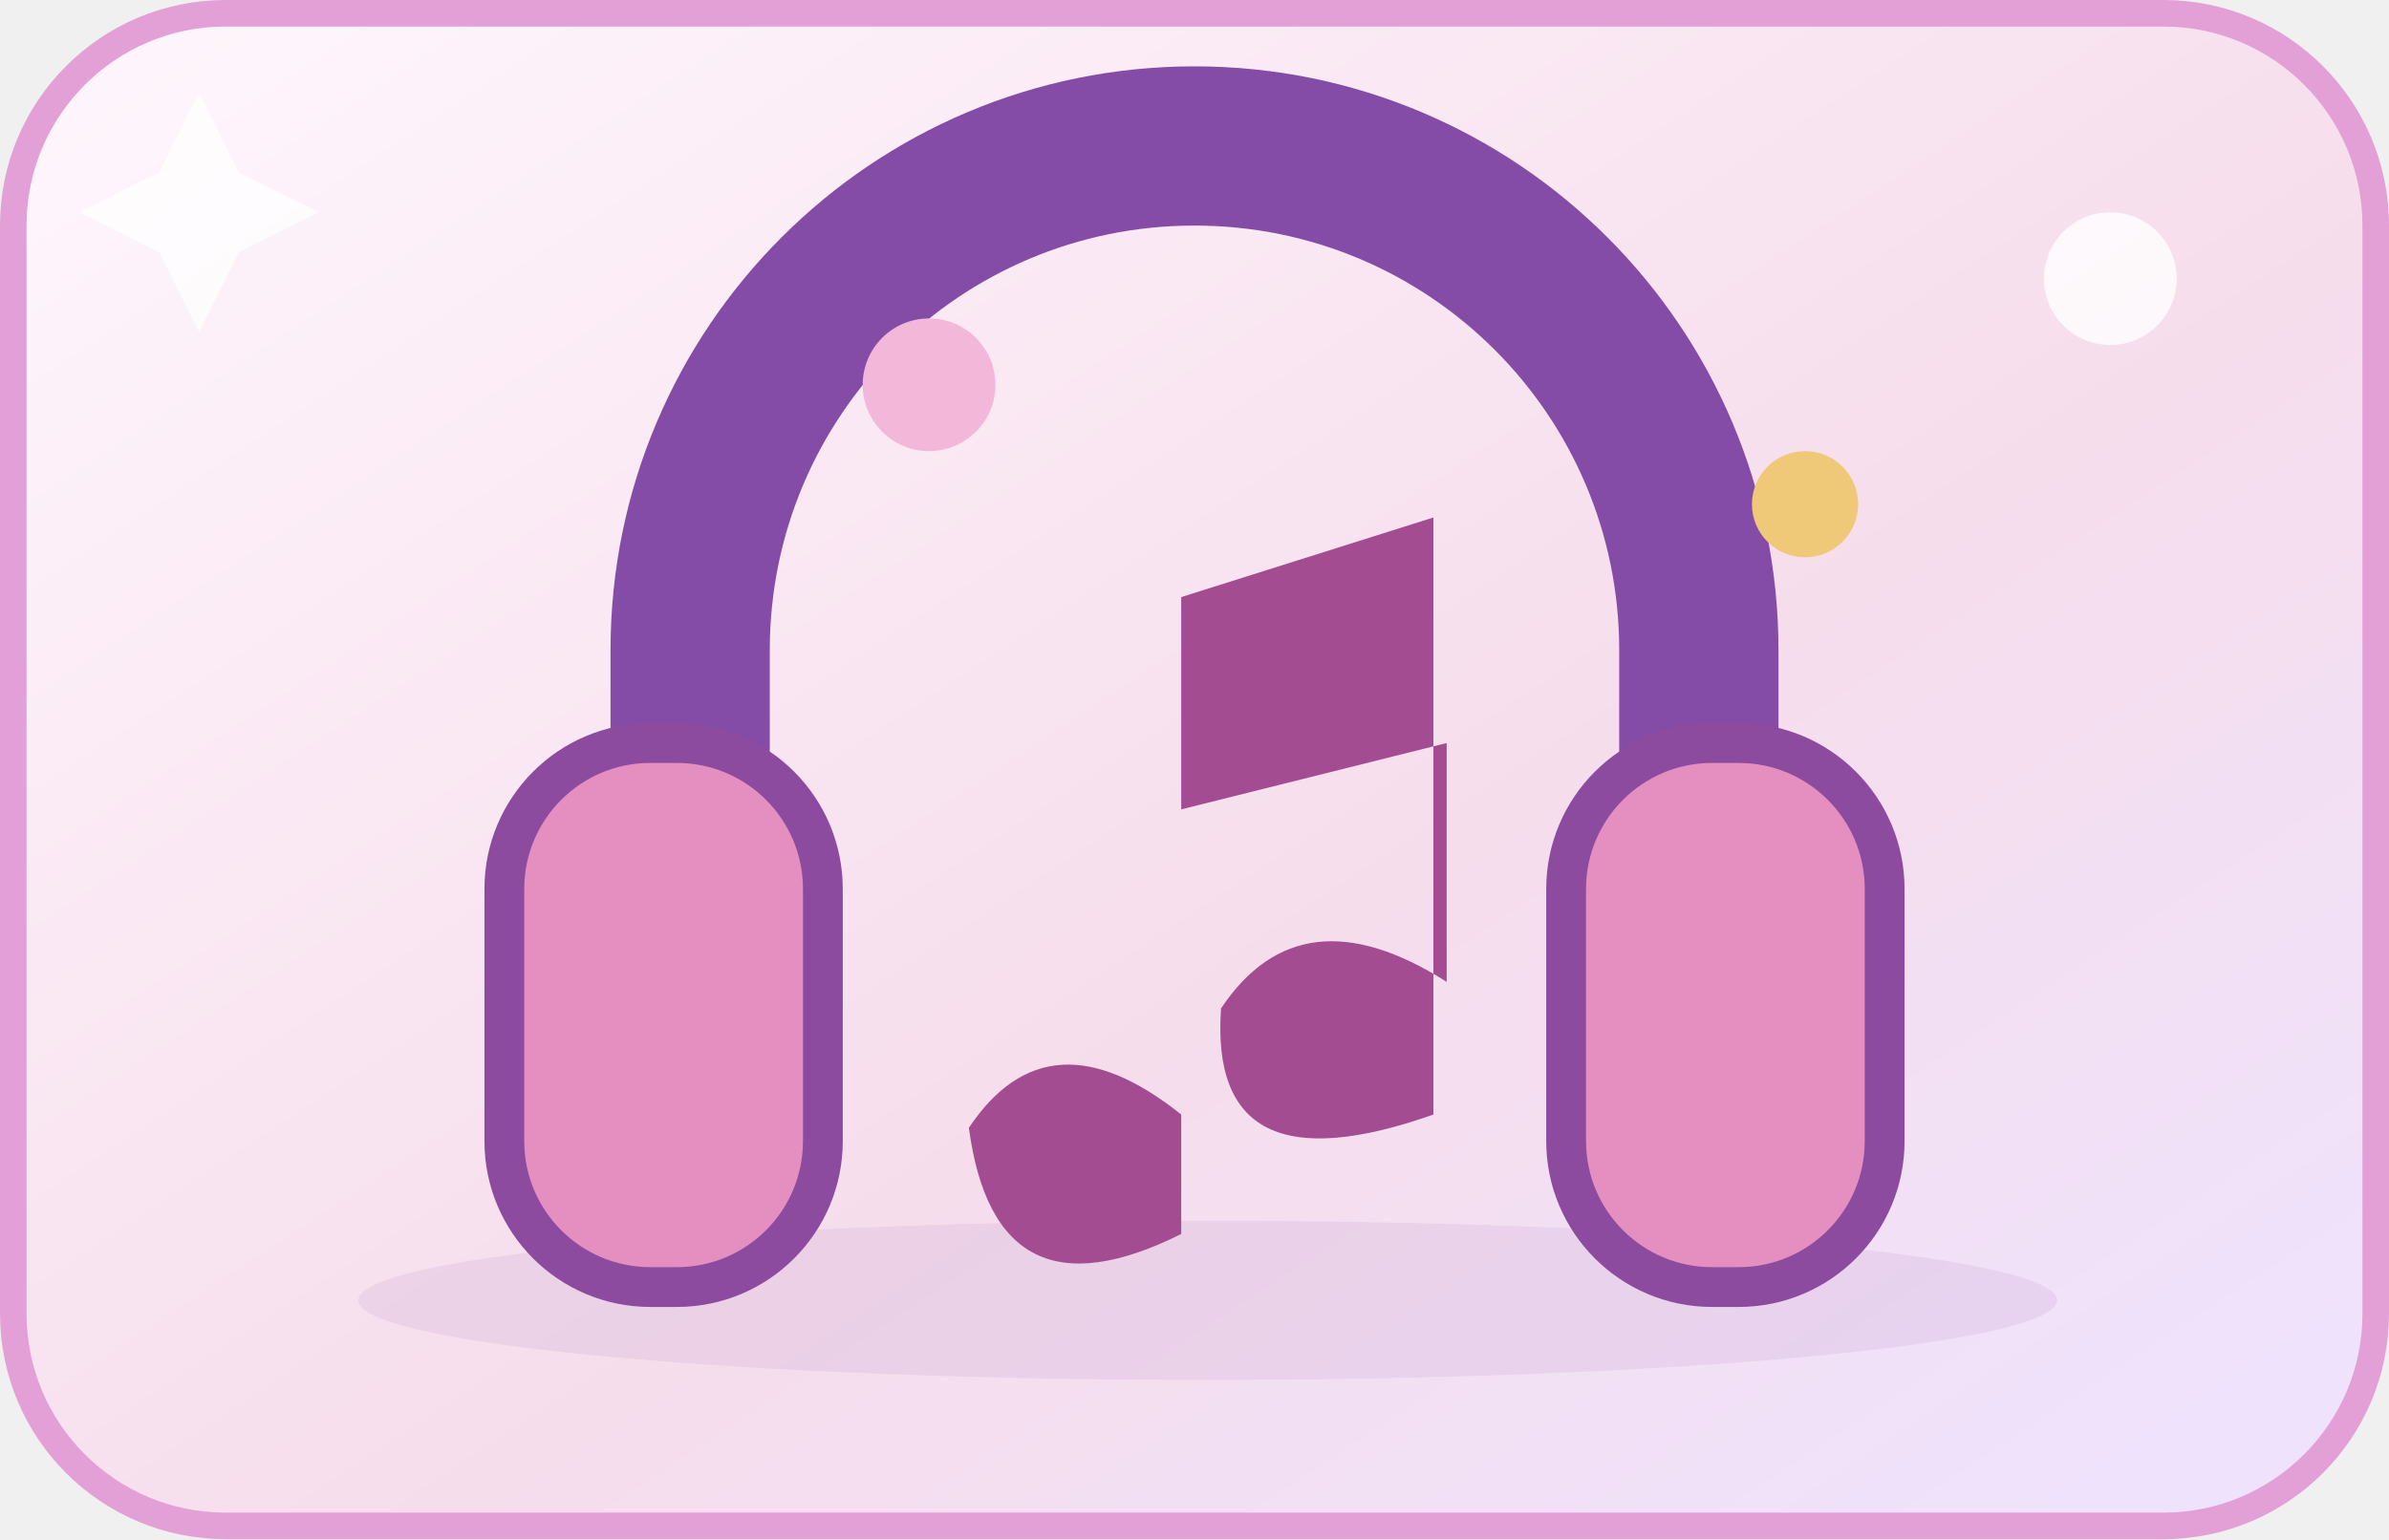
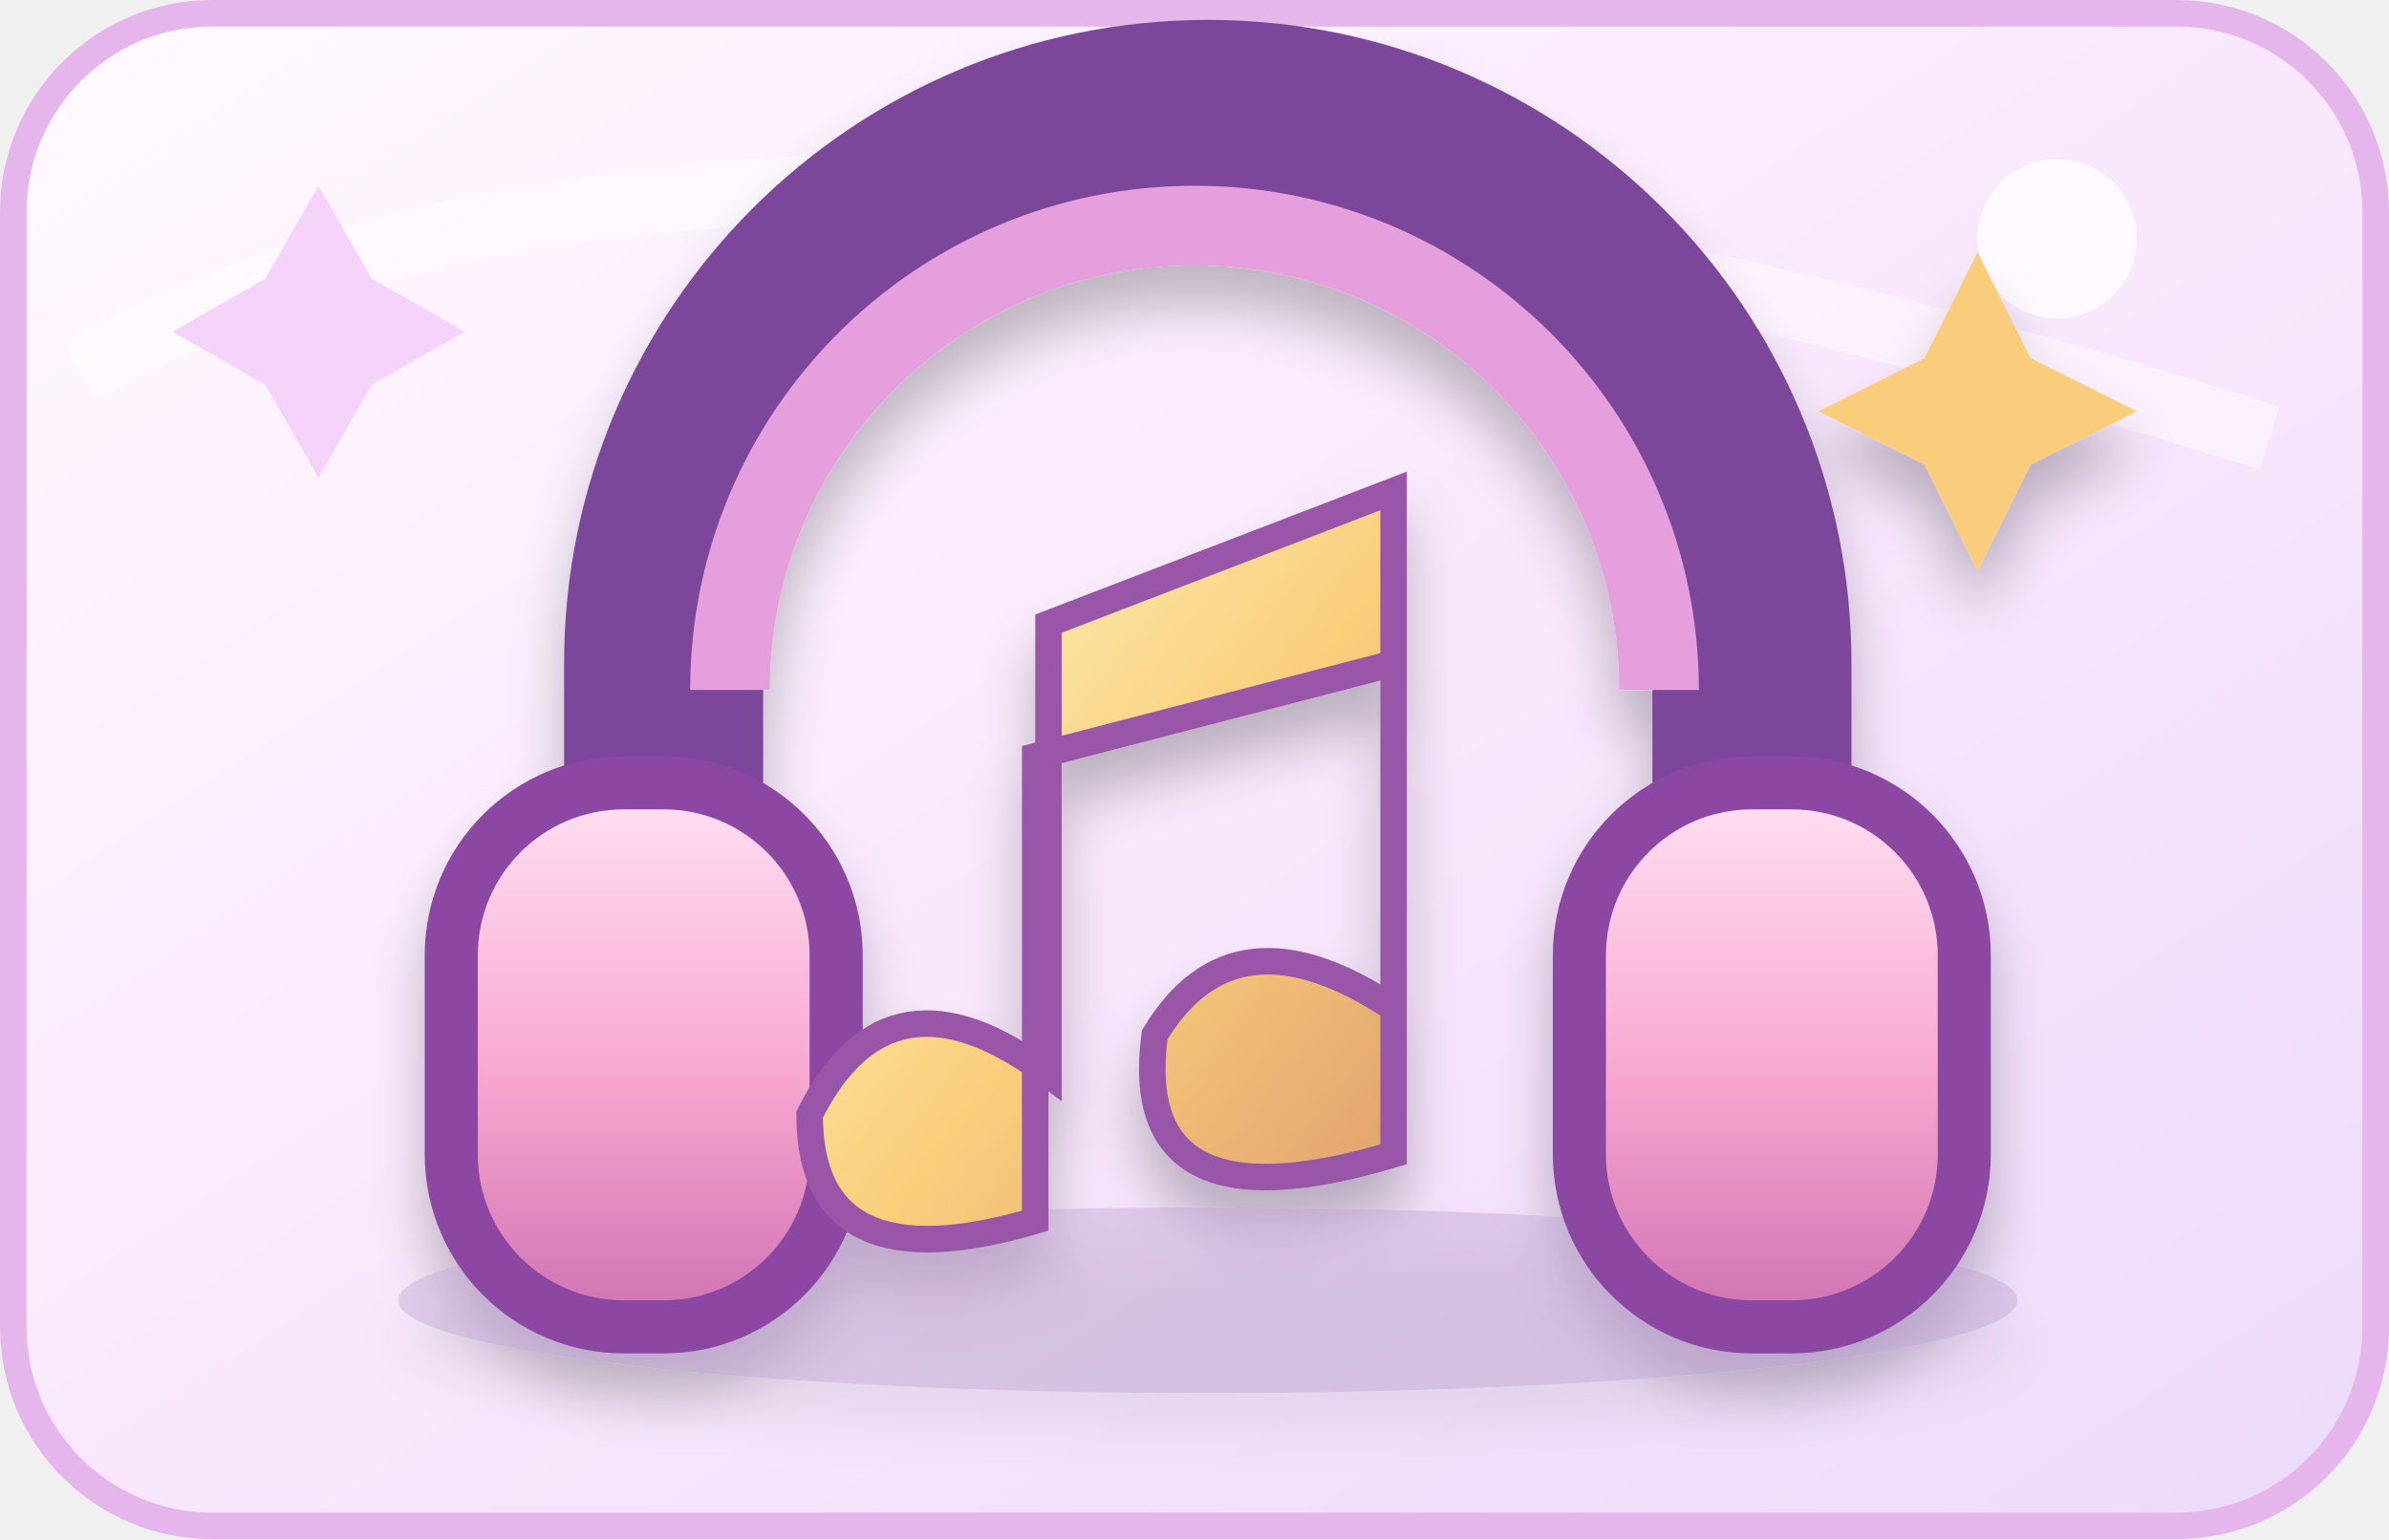
- <svg xmlns="http://www.w3.org/2000/svg" viewBox="0 0 180 116" role="img">
+ <svg xmlns="http://www.w3.org/2000/svg" viewBox="0 0 180 116" role="img" aria-label="hobby">
  <defs>
-     <linearGradient id="bg" x1="0" y1="0" x2="1" y2="1">
-       <stop stop-color="#fff7fd" />
-       <stop offset=".58" stop-color="#f6ddec" />
-       <stop offset="1" stop-color="#eee3ff" />
+     <linearGradient id="canvas" x2="1" y2="1">
+       <stop stop-color="#fff9ff" />
+       <stop offset=".5" stop-color="#f9e8fd" />
+       <stop offset="1" stop-color="#ecdafa" />
    </linearGradient>
+     <radialGradient id="ocean" cx=".3" cy=".2" r=".85">
+       <stop stop-color="#e0f9ff" />
+       <stop offset=".53" stop-color="#7ac9e4" />
+       <stop offset="1" stop-color="#347fae" />
+     </radialGradient>
+     <linearGradient id="grass" x2=".8" y2="1">
+       <stop stop-color="#b5e49a" />
+       <stop offset="1" stop-color="#6db58a" />
+     </linearGradient>
+     <linearGradient id="glass" x2=".8" y2="1">
+       <stop stop-color="#fffafd" />
+       <stop offset="1" stop-color="#ccecf6" />
+     </linearGradient>
+     <linearGradient id="pink" x2="0" y2="1">
+       <stop stop-color="#ffe2f3" />
+       <stop offset=".55" stop-color="#f7a6cf" />
+       <stop offset="1" stop-color="#cf70b2" />
+     </linearGradient>
+     <linearGradient id="gold" x2="1" y2="1">
+       <stop stop-color="#fff9c9" />
+       <stop offset=".55" stop-color="#f9cf7c" />
+       <stop offset="1" stop-color="#df9e6e" />
+     </linearGradient>
+     <filter id="lift" x="-25%" y="-25%" width="150%" height="165%">
+       <feGaussianBlur in="SourceAlpha" stdDeviation="2" />
+       <feOffset dy="3" />
+       <feComponentTransfer>
+         <feFuncA type="linear" slope=".24" />
+       </feComponentTransfer>
+       <feMerge>
+         <feMergeNode />
+         <feMergeNode in="SourceGraphic" />
+       </feMerge>
+     </filter>
  </defs>
-   <rect x="1" y="1" width="178" height="114" rx="16" fill="url(#bg)" stroke="#e3a0d6" stroke-width="2" />
-   <ellipse cx="91" cy="98" rx="64" ry="6" fill="#caa7d3" opacity=".24" />
-   <path d="M52 61V49a38 38 0 0 1 76 0v12" fill="none" stroke="#844ca6" stroke-width="12" stroke-linecap="round" />
-   <rect x="38" y="56" width="24" height="41" rx="11" fill="#e58fc0" stroke="#8c4b9f" stroke-width="3" />
-   <rect x="118" y="56" width="24" height="41" rx="11" fill="#e58fc0" stroke="#8c4b9f" stroke-width="3" />
-   <path d="M89 57v27q-10-8-16 1 2 15 16 8V61l20-5v18q-11-7-17 2-1 14 16 8V39l-19 6z" fill="#a44c91" />
-   <circle cx="70" cy="29" r="5" fill="#f3b7d9" />
-   <circle cx="136" cy="38" r="4" fill="#efc878" />
-   <path d="M12 13l3-6 3 6 6 3-6 3-3 6-3-6-6-3z" fill="#fff" opacity=".75" />
-   <circle cx="159" cy="21" r="5" fill="#fff" opacity=".8" />
+   <rect x="1" y="1" width="178" height="114" rx="15" fill="url(#canvas)" stroke="#e5b6eb" stroke-width="2" />
+   <path d="M6 28q54-30 165 5" fill="none" stroke="#fff" stroke-width="5" opacity=".45" />
+   <circle cx="155" cy="18" r="6" fill="#fff" opacity=".8" />
+   <path d="M20 21l4-7 4 7 7 4-7 4-4 7-4-7-7-4z" fill="#f4d2f9" />
+   <g filter="url(#lift)">
+     <ellipse cx="91" cy="98" rx="61" ry="7" fill="#9779b4" opacity=".25" />
+     <path d="M50 66V50a41 41 0 0 1 82 0v15" fill="none" stroke="#7c469b" stroke-width="15" stroke-linecap="round" />
+     <path d="M55 52a35 35 0 0 1 70 0" fill="none" stroke="#e59fdd" stroke-width="6" />
+     <rect x="34" y="59" width="29" height="41" rx="13" fill="url(#pink)" stroke="#8c47a2" stroke-width="4" />
+     <rect x="119" y="59" width="29" height="41" rx="13" fill="url(#pink)" stroke="#8c47a2" stroke-width="4" />
+     <path d="M79 47v34q-12-9-18 3 0 13 17 8V57l27-7v26q-12-8-18 2-2 15 18 9V37z" fill="url(#gold)" stroke="#9955a8" stroke-width="2" />
+     <path d="M145 27l4-8 4 8 8 4-8 4-4 8-4-8-8-4z" fill="#facd7b" />
+   </g>
</svg>
